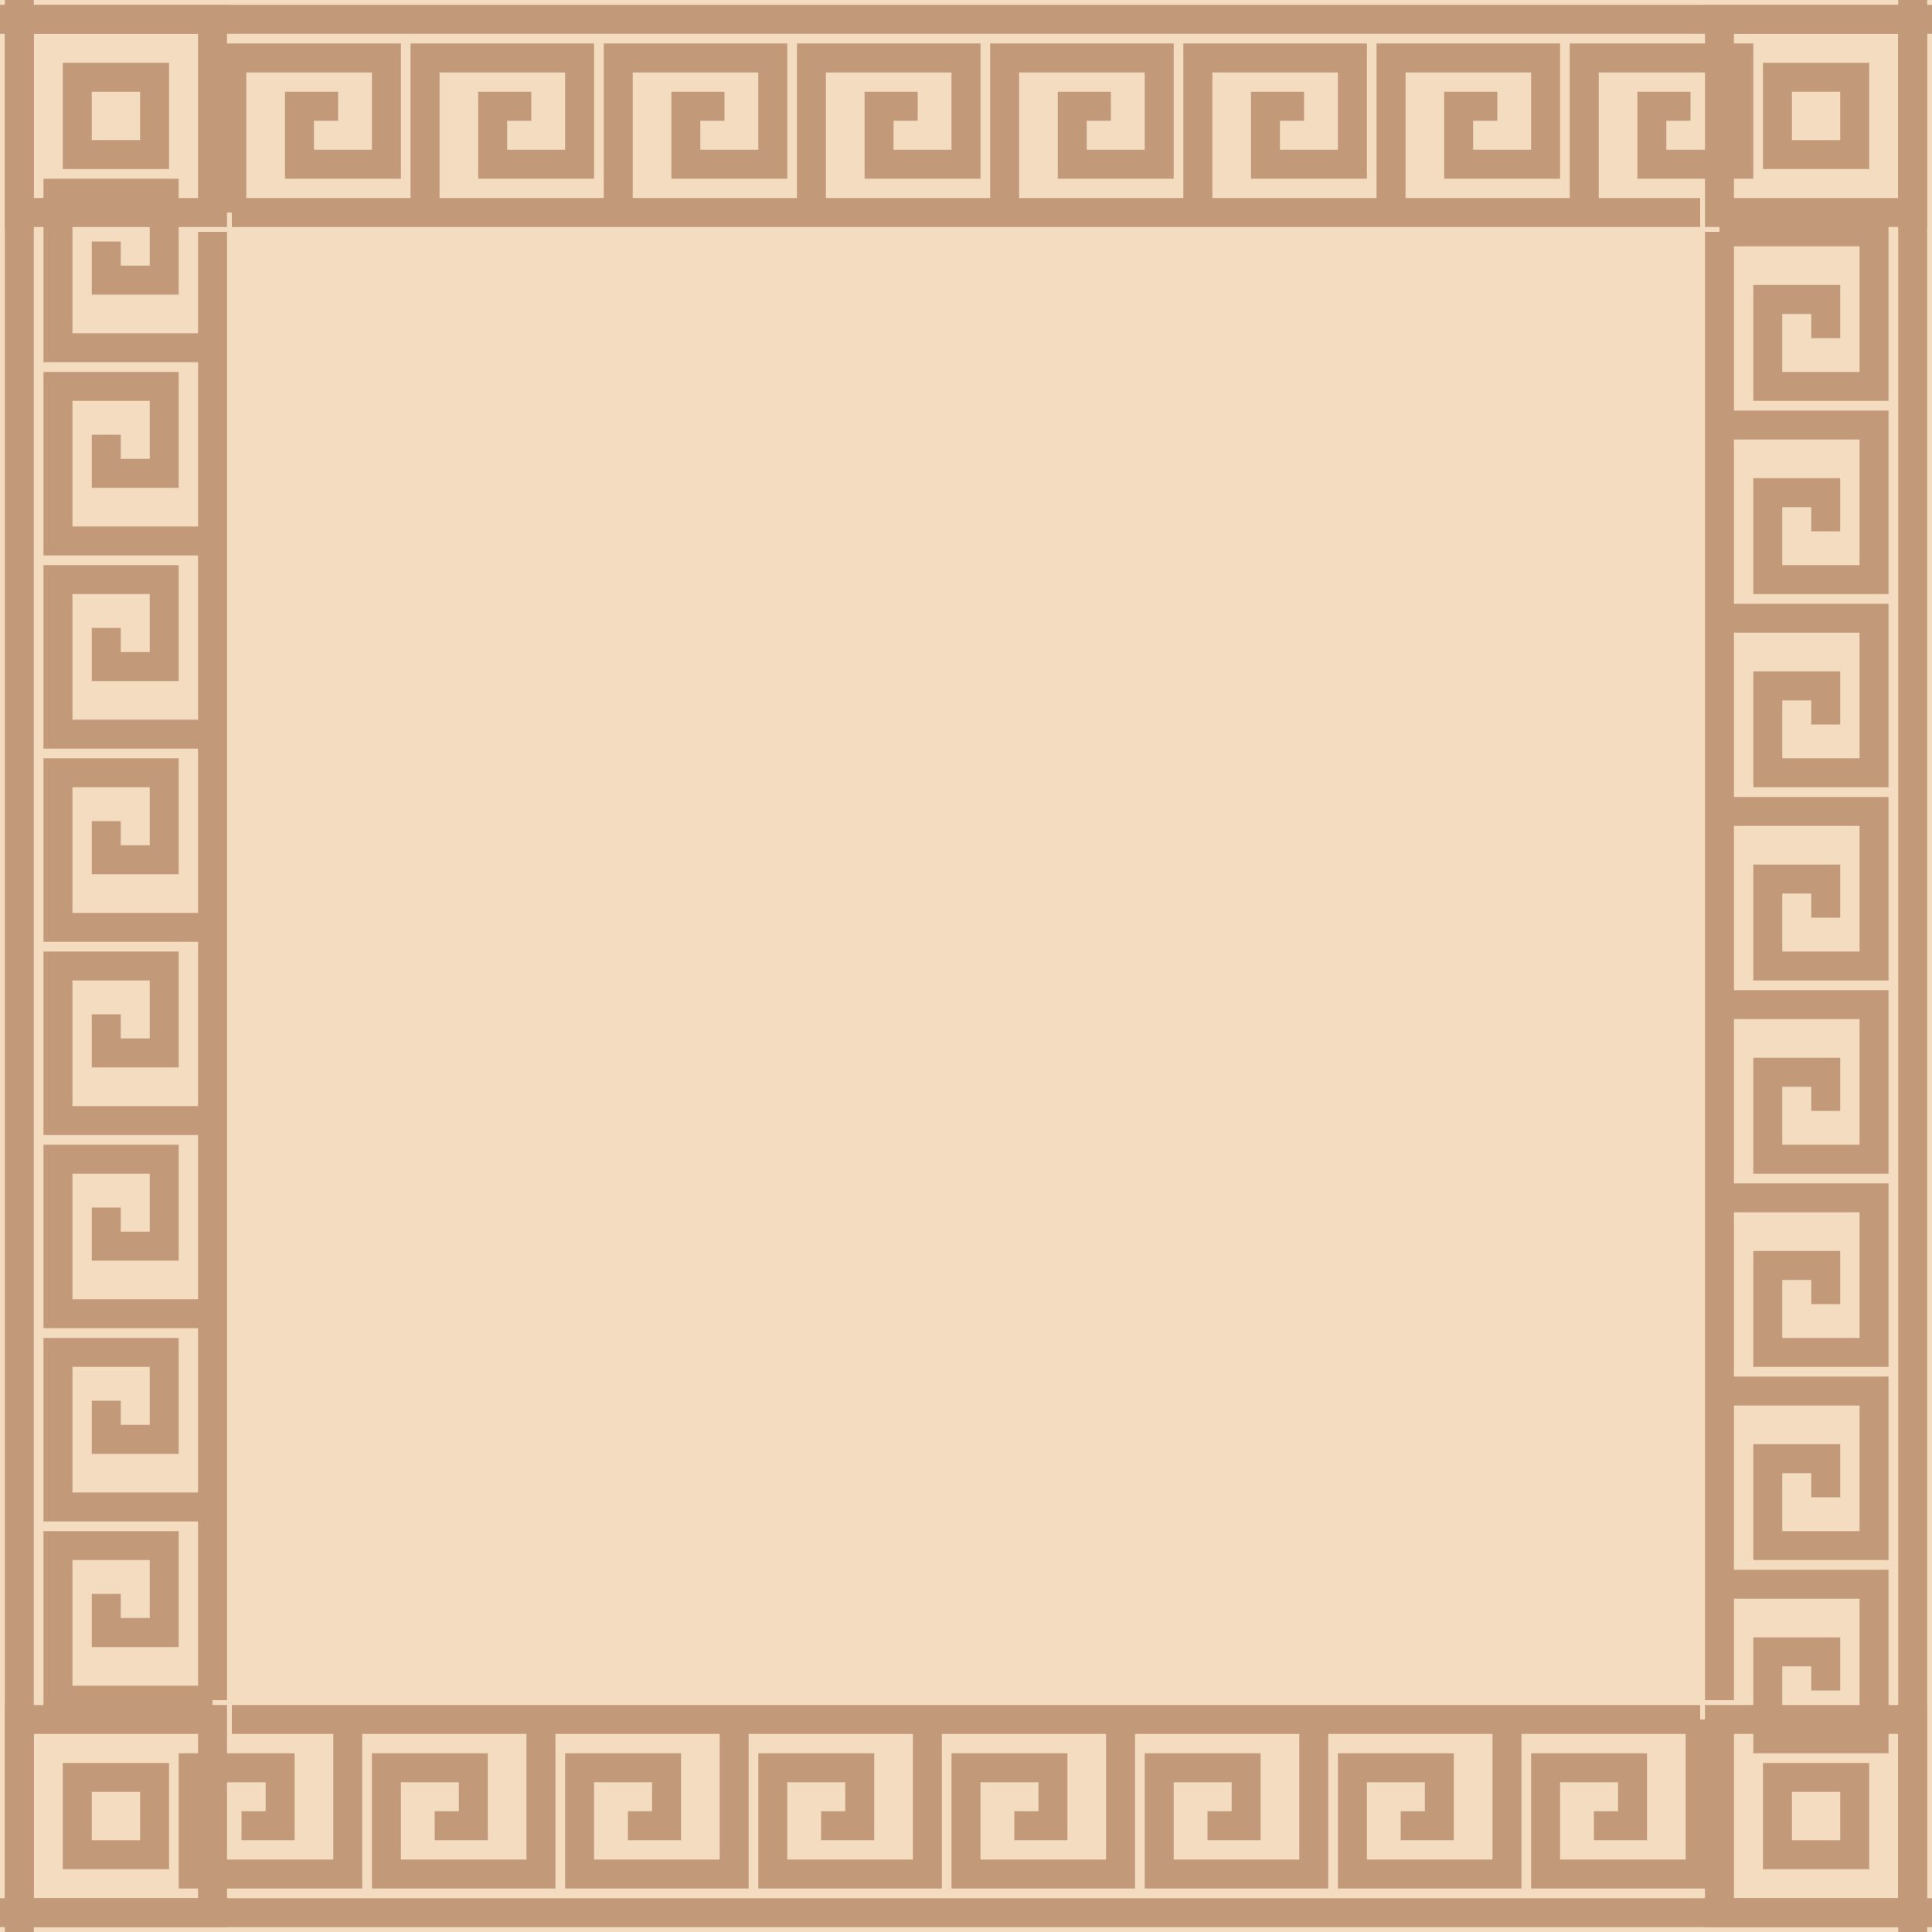
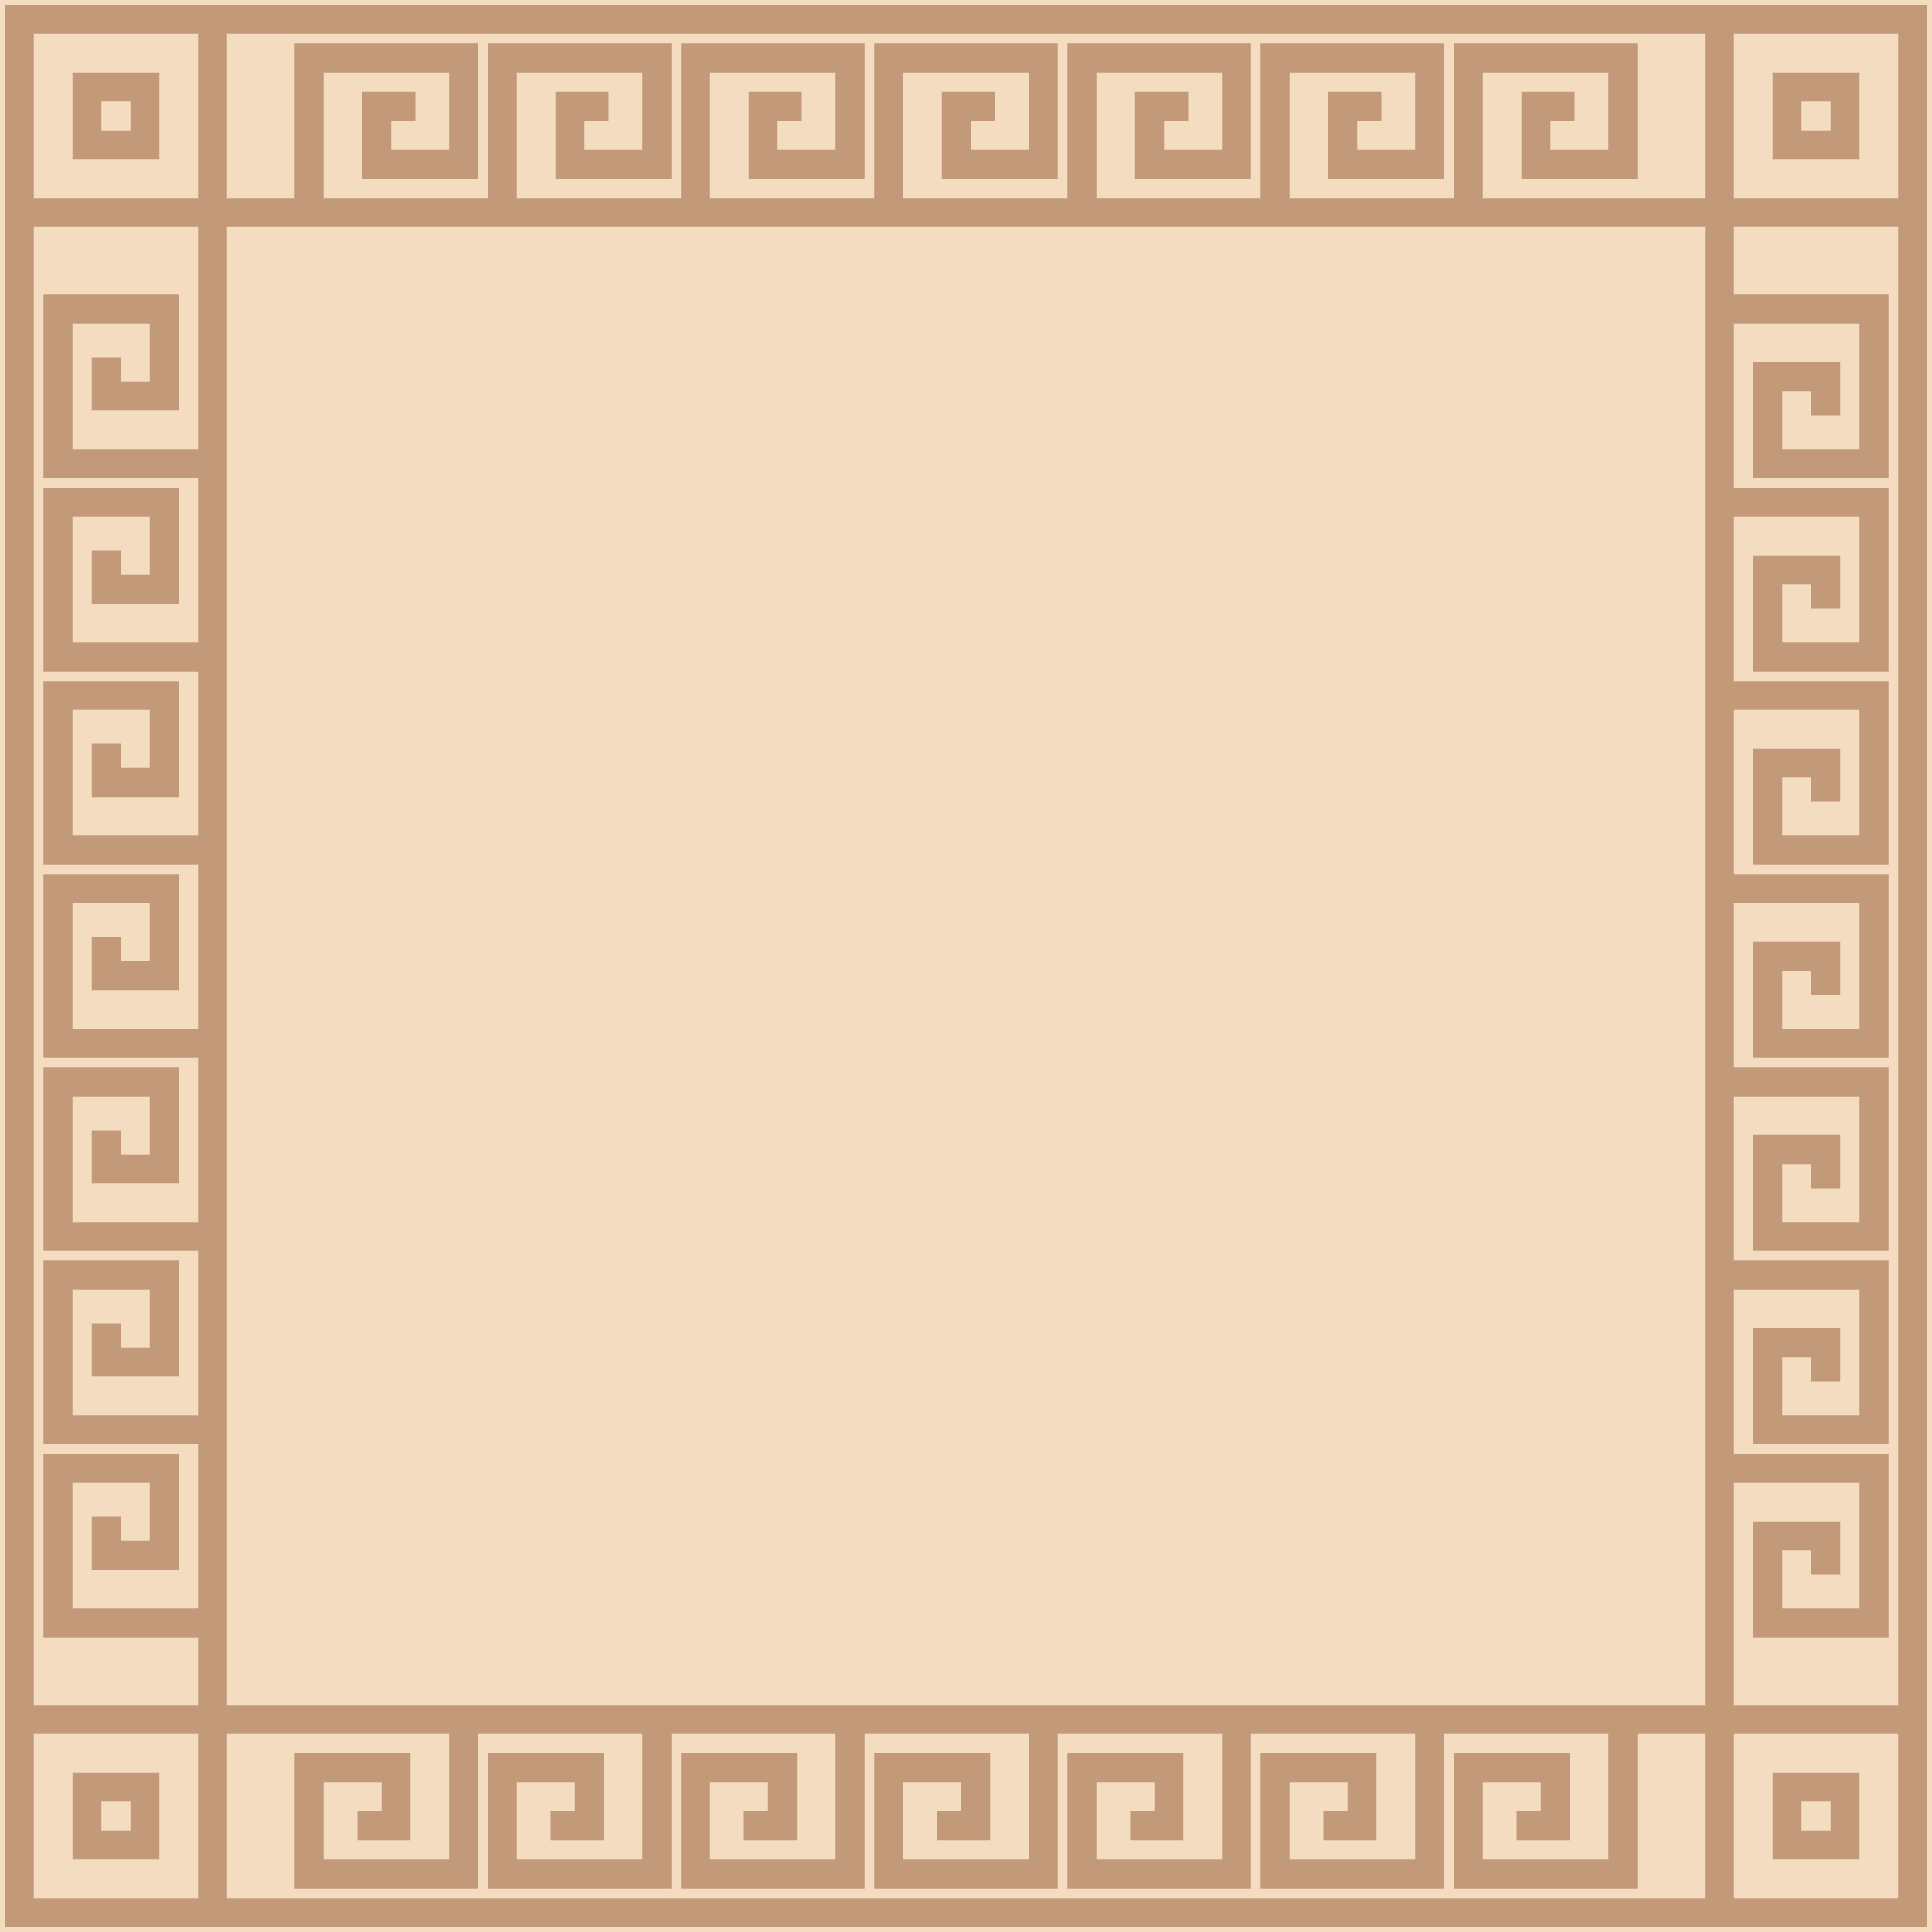
<svg xmlns="http://www.w3.org/2000/svg" viewBox="0 0 100 100">
  <rect width="100" height="100" fill="#f3dcc0" />
  <g fill="none" stroke="#8a4a24" stroke-width="1.5" stroke-linejoin="miter" opacity="0.45">
    <g transform="rotate(0 50 50)">
-       <path d="M0 1 H100 M12 11 H88 M12 11 V3 H20 V8.5 H15.5 V5.5 H17.5M22 11 V3 H30 V8.5 H25.5 V5.5 H27.5M32 11 V3 H40 V8.5 H35.5 V5.5 H37.5M42 11 V3 H50 V8.5 H45.5 V5.5 H47.5M52 11 V3 H60 V8.5 H55.5 V5.5 H57.5M62 11 V3 H70 V8.5 H65.5 V5.5 H67.5M72 11 V3 H80 V8.5 H75.5 V5.5 H77.5M82 11 V3 H90 V8.5 H85.5 V5.5 H87.5" />
-       <path d="M1 1 H11 V11 H1 Z M4 4 H8 V8 H4 Z" />
+       <path d="M11 1 H89 M11 11 H89 M16 11 V3 H24 V8.5 H19.5 V5.5 H21.5M26 11 V3 H34 V8.5 H29.5 V5.5 H31.5M36 11 V3 H44 V8.5 H39.5 V5.5 H41.5M46 11 V3 H54 V8.5 H49.5 V5.5 H51.5M56 11 V3 H64 V8.5 H59.5 V5.5 H61.5M66 11 V3 H74 V8.5 H69.5 V5.5 H71.5M76 11 V3 H84 V8.5 H79.5 V5.5 H81.5" />
+       <path d="M1 1 H11 V11 H1 Z M4.5 4.5 H7.5 V7.5 H4.5 Z" />
    </g>
    <g transform="rotate(90 50 50)">
-       <path d="M0 1 H100 M12 11 H88 M12 11 V3 H20 V8.5 H15.5 V5.5 H17.5M22 11 V3 H30 V8.5 H25.5 V5.5 H27.5M32 11 V3 H40 V8.5 H35.5 V5.5 H37.5M42 11 V3 H50 V8.5 H45.5 V5.5 H47.5M52 11 V3 H60 V8.5 H55.5 V5.5 H57.5M62 11 V3 H70 V8.5 H65.5 V5.5 H67.5M72 11 V3 H80 V8.5 H75.5 V5.5 H77.5M82 11 V3 H90 V8.5 H85.5 V5.5 H87.5" />
-       <path d="M1 1 H11 V11 H1 Z M4 4 H8 V8 H4 Z" />
+       <path d="M11 1 H89 M11 11 H89 M16 11 V3 H24 V8.5 H19.5 V5.5 H21.5M26 11 V3 H34 V8.5 H29.5 V5.5 H31.5M36 11 V3 H44 V8.5 H39.5 V5.5 H41.5M46 11 V3 H54 V8.5 H49.5 V5.5 H51.5M56 11 V3 H64 V8.5 H59.5 V5.5 H61.5M66 11 V3 H74 V8.5 H69.5 V5.5 H71.5M76 11 V3 H84 V8.5 H79.5 V5.5 H81.5" />
+       <path d="M1 1 H11 V11 H1 Z M4.5 4.5 H7.5 V7.5 H4.5 Z" />
    </g>
    <g transform="rotate(180 50 50)">
-       <path d="M0 1 H100 M12 11 H88 M12 11 V3 H20 V8.5 H15.5 V5.5 H17.5M22 11 V3 H30 V8.5 H25.5 V5.5 H27.5M32 11 V3 H40 V8.5 H35.5 V5.5 H37.5M42 11 V3 H50 V8.5 H45.5 V5.5 H47.5M52 11 V3 H60 V8.5 H55.5 V5.5 H57.5M62 11 V3 H70 V8.5 H65.5 V5.5 H67.5M72 11 V3 H80 V8.5 H75.5 V5.5 H77.5M82 11 V3 H90 V8.5 H85.5 V5.5 H87.5" />
-       <path d="M1 1 H11 V11 H1 Z M4 4 H8 V8 H4 Z" />
+       <path d="M11 1 H89 M11 11 H89 M16 11 V3 H24 V8.5 H19.5 V5.5 H21.5M26 11 V3 H34 V8.5 H29.5 V5.5 H31.5M36 11 V3 H44 V8.5 H39.5 V5.5 H41.5M46 11 V3 H54 V8.5 H49.5 V5.5 H51.5M56 11 V3 H64 V8.5 H59.5 V5.5 H61.5M66 11 V3 H74 V8.5 H69.5 V5.5 H71.5M76 11 V3 H84 V8.5 H79.5 V5.5 H81.5" />
+       <path d="M1 1 H11 V11 H1 Z M4.5 4.5 H7.5 V7.5 H4.5 Z" />
    </g>
    <g transform="rotate(270 50 50)">
-       <path d="M0 1 H100 M12 11 H88 M12 11 V3 H20 V8.5 H15.5 V5.5 H17.5M22 11 V3 H30 V8.5 H25.5 V5.5 H27.5M32 11 V3 H40 V8.5 H35.5 V5.5 H37.5M42 11 V3 H50 V8.5 H45.5 V5.5 H47.5M52 11 V3 H60 V8.5 H55.5 V5.5 H57.5M62 11 V3 H70 V8.5 H65.5 V5.5 H67.5M72 11 V3 H80 V8.5 H75.5 V5.5 H77.5M82 11 V3 H90 V8.5 H85.5 V5.5 H87.5" />
-       <path d="M1 1 H11 V11 H1 Z M4 4 H8 V8 H4 Z" />
+       <path d="M11 1 H89 M11 11 H89 M16 11 V3 H24 V8.5 H19.5 V5.5 H21.5M26 11 V3 H34 V8.5 H29.5 V5.5 H31.5M36 11 V3 H44 V8.5 H39.5 V5.5 H41.5M46 11 V3 H54 V8.5 H49.5 V5.5 H51.5M56 11 V3 H64 V8.5 H59.5 V5.5 H61.5M66 11 V3 H74 V8.5 H69.5 V5.5 H71.5M76 11 V3 H84 V8.5 H79.5 V5.5 H81.5" />
+       <path d="M1 1 H11 V11 H1 Z M4.5 4.5 H7.5 V7.5 H4.5 Z" />
    </g>
  </g>
</svg>
